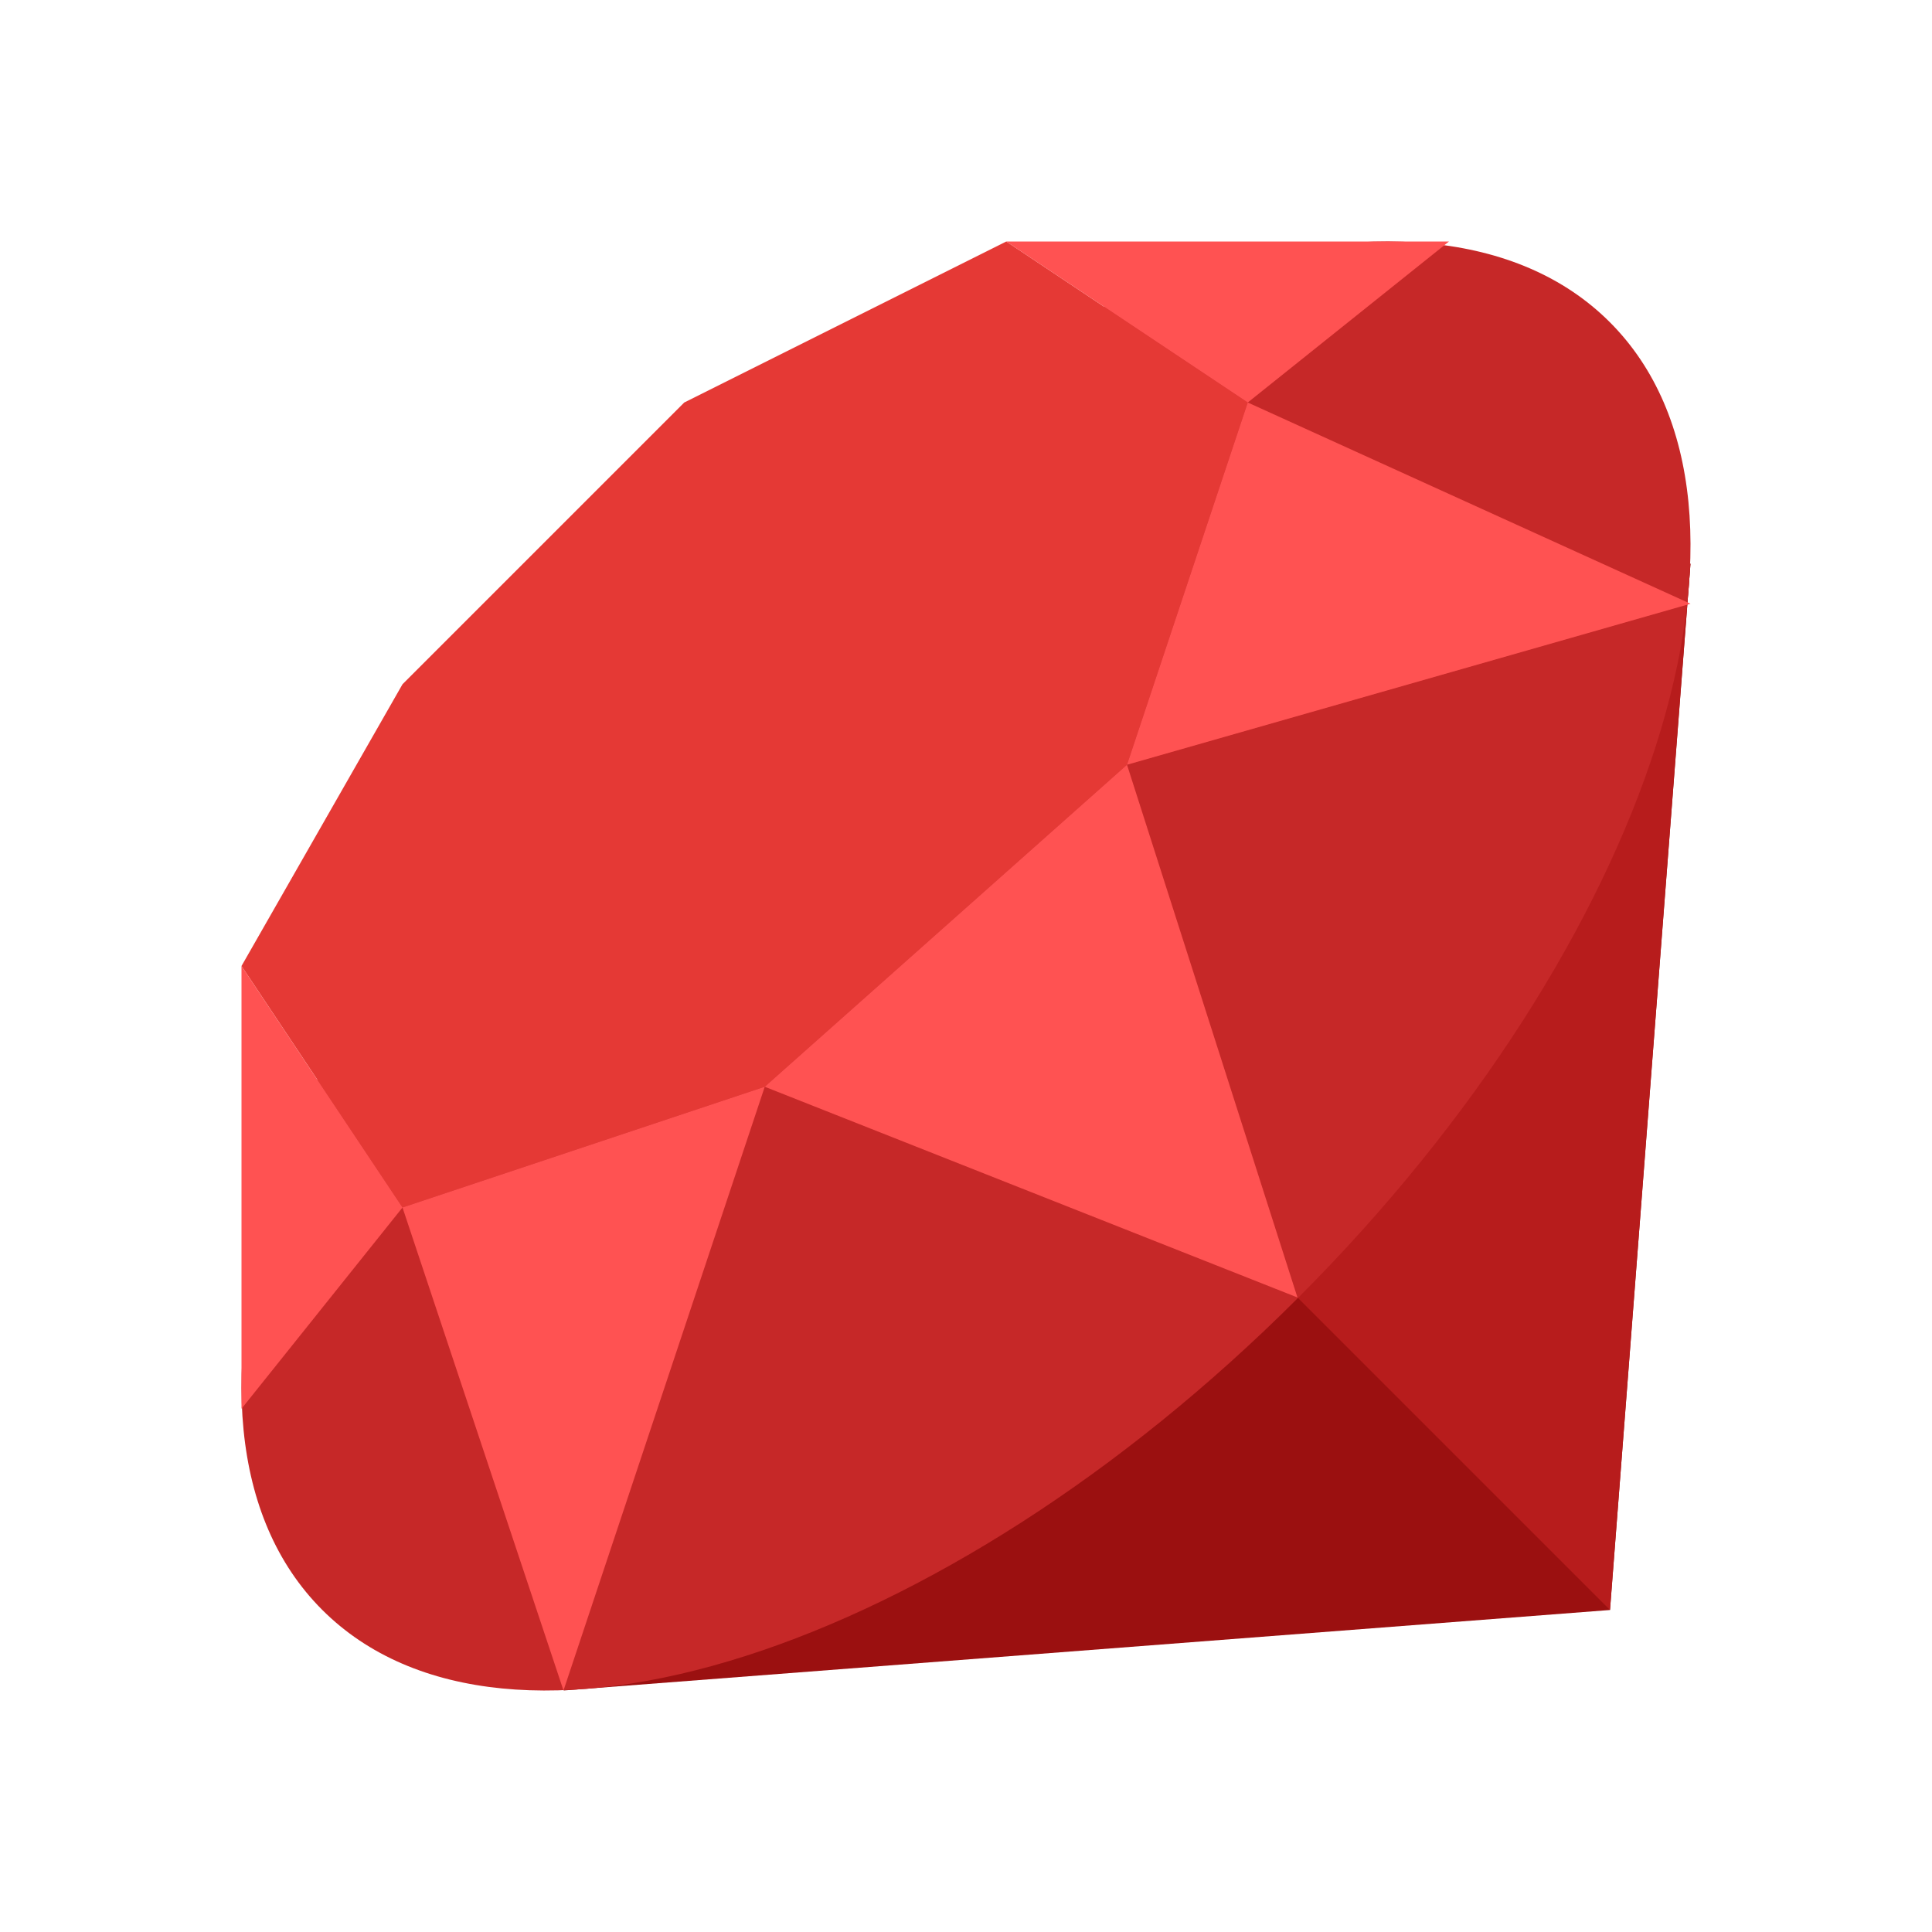
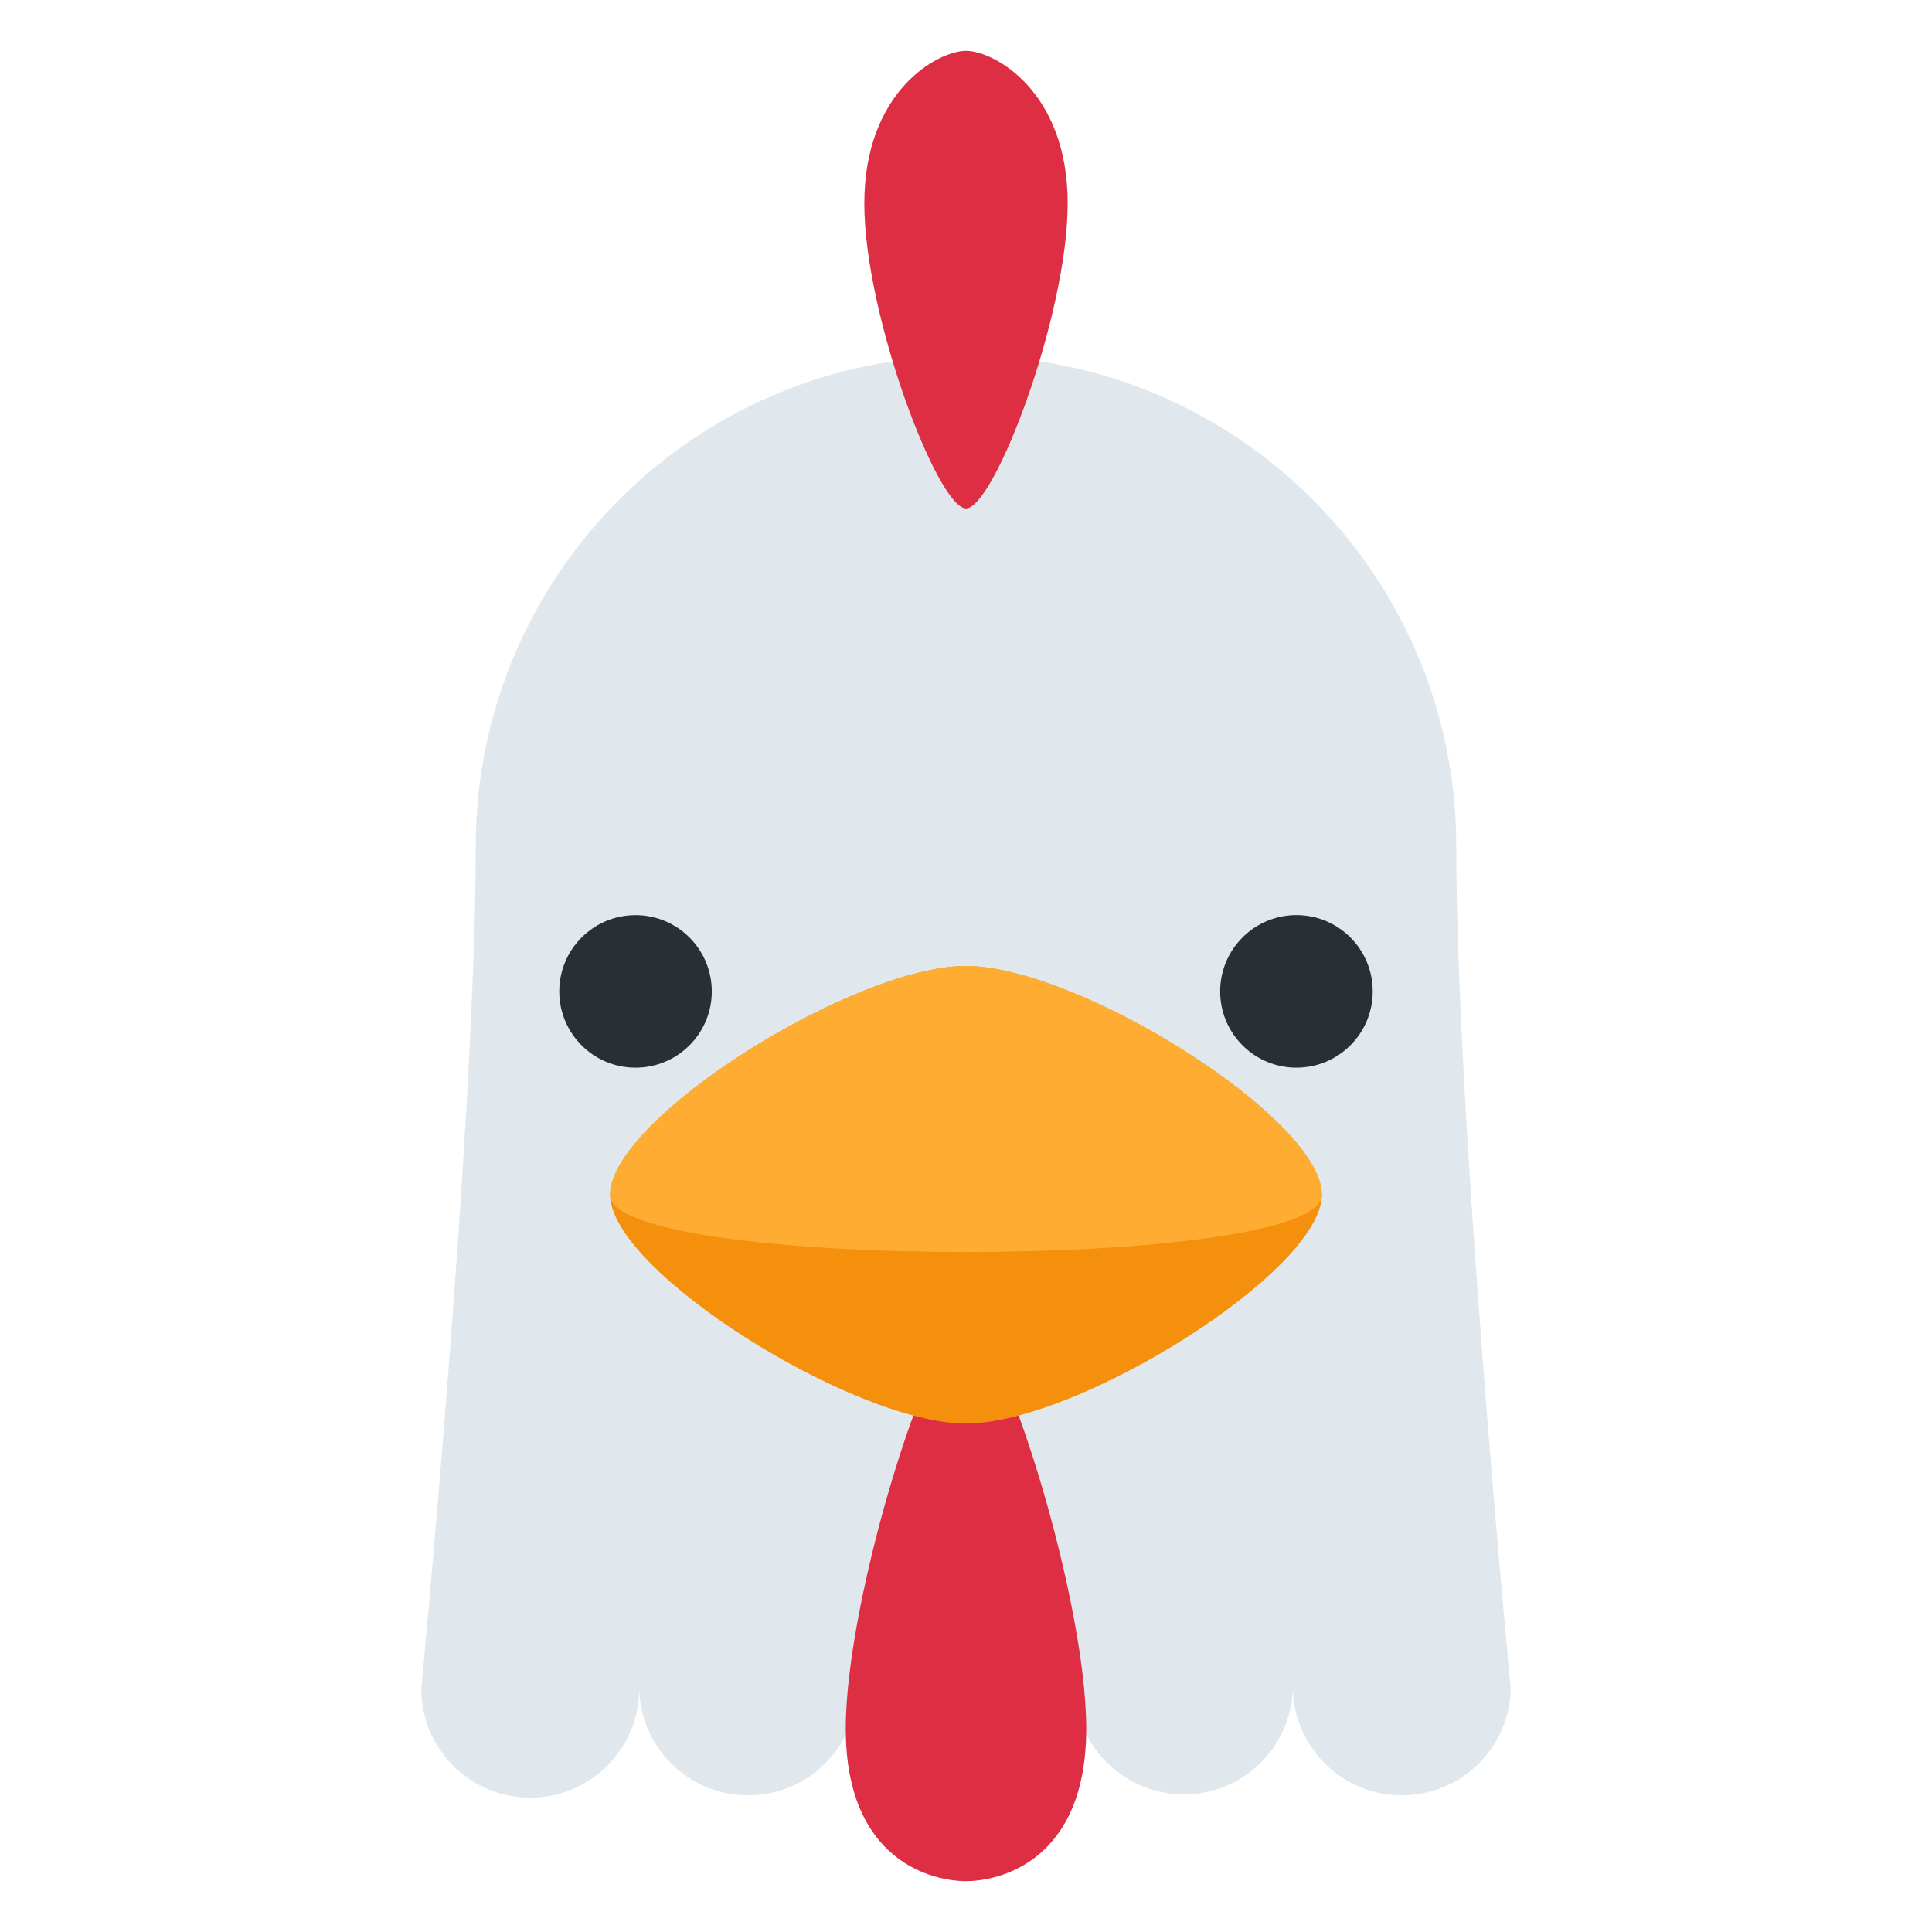
- <svg xmlns="http://www.w3.org/2000/svg" viewBox="0 0 48 48" width="96px" height="96px">
-   <path fill="#9B1010" d="M42 14L40 40 14 42z" />
-   <path fill="#B71C1C" d="M28 28L40 40 42 14z" />
-   <path fill="#C62828" d="M24 12.336A22.621 11.664 0 1 0 24 35.664A22.621 11.664 0 1 0 24 12.336Z" transform="rotate(-45.001 24 24)" />
-   <path fill="#E53935" d="M10 17L17 10 25 6 31 10 28 19 19 27 10 30 6 24z" />
-   <path fill="#FF5252" d="M31,10l-6-4h11L31,10z M42,15l-11-5l-3,9L42,15z M19,27l13.235,5.235L28,19L19,27z M10,30l4,12l5-15L10,30z M6,24v11l4-5L6,24z" />
+ <svg xmlns="http://www.w3.org/2000/svg" viewBox="0 0 47.5 47.5" id="chicken">
+   <defs>
+     <clipPath id="a">
+       <path d="M0 38h38V0H0v38Z" />
+     </clipPath>
+   </defs>
+   <g clip-path="url(#a)" transform="matrix(1.25 0 0 -1.25 0 47.5)">
+     <path fill="#e1e8ed" d="M21.143 4.785a2.143 2.143 0 1 0-4.286 0 2.143 2.143 0 0 0 4.286 0" />
+     <path fill="#e1e8ed" d="M28.643 21.357C28.643 26.683 24.325 31 19 31c-5.325 0-9.643-4.317-9.643-9.643C9.357 16 8.286 4.785 8.286 4.785a2.143 2.143 0 0 1 4.286 0 2.143 2.143 0 0 1 4.285 0h4.286a2.144 2.144 0 0 1 4.286 0 2.143 2.143 0 0 1 4.285 0S28.643 16 28.643 21.357" />
+     <path fill="#dd2e44" d="M21 34c0-2.209-1.447-6-2-6-.552 0-2 3.791-2 6s1.448 3 2 3c.553 0 2-.791 2-3M16.635 4c0 2.612 1.711 8 2.365 8 .654 0 2.365-5.388 2.365-8S19.653 1 19 1c-.654 0-2.365.388-2.365 3" />
+     <path fill="#f4900c" d="M26 14.5c0-1.5-4.791-4.5-7-4.5-2.209 0-7 3-7 4.5s4.791 4.5 7 4.5c2.209 0 7-3 7-4.5" />
+     <path fill="#ffac33" d="M26 14.5c0-1.5-14-1.5-14 0s4.791 4.5 7 4.5c2.209 0 7-3 7-4.5" />
+     <path fill="#292f33" d="M14 18.5a1.5 1.5 0 1 0-3 0 1.5 1.5 0 0 0 3 0M27 18.5a1.5 1.5 0 1 0-3.001.001A1.5 1.5 0 0 0 27 18.5" />
+   </g>
</svg>
